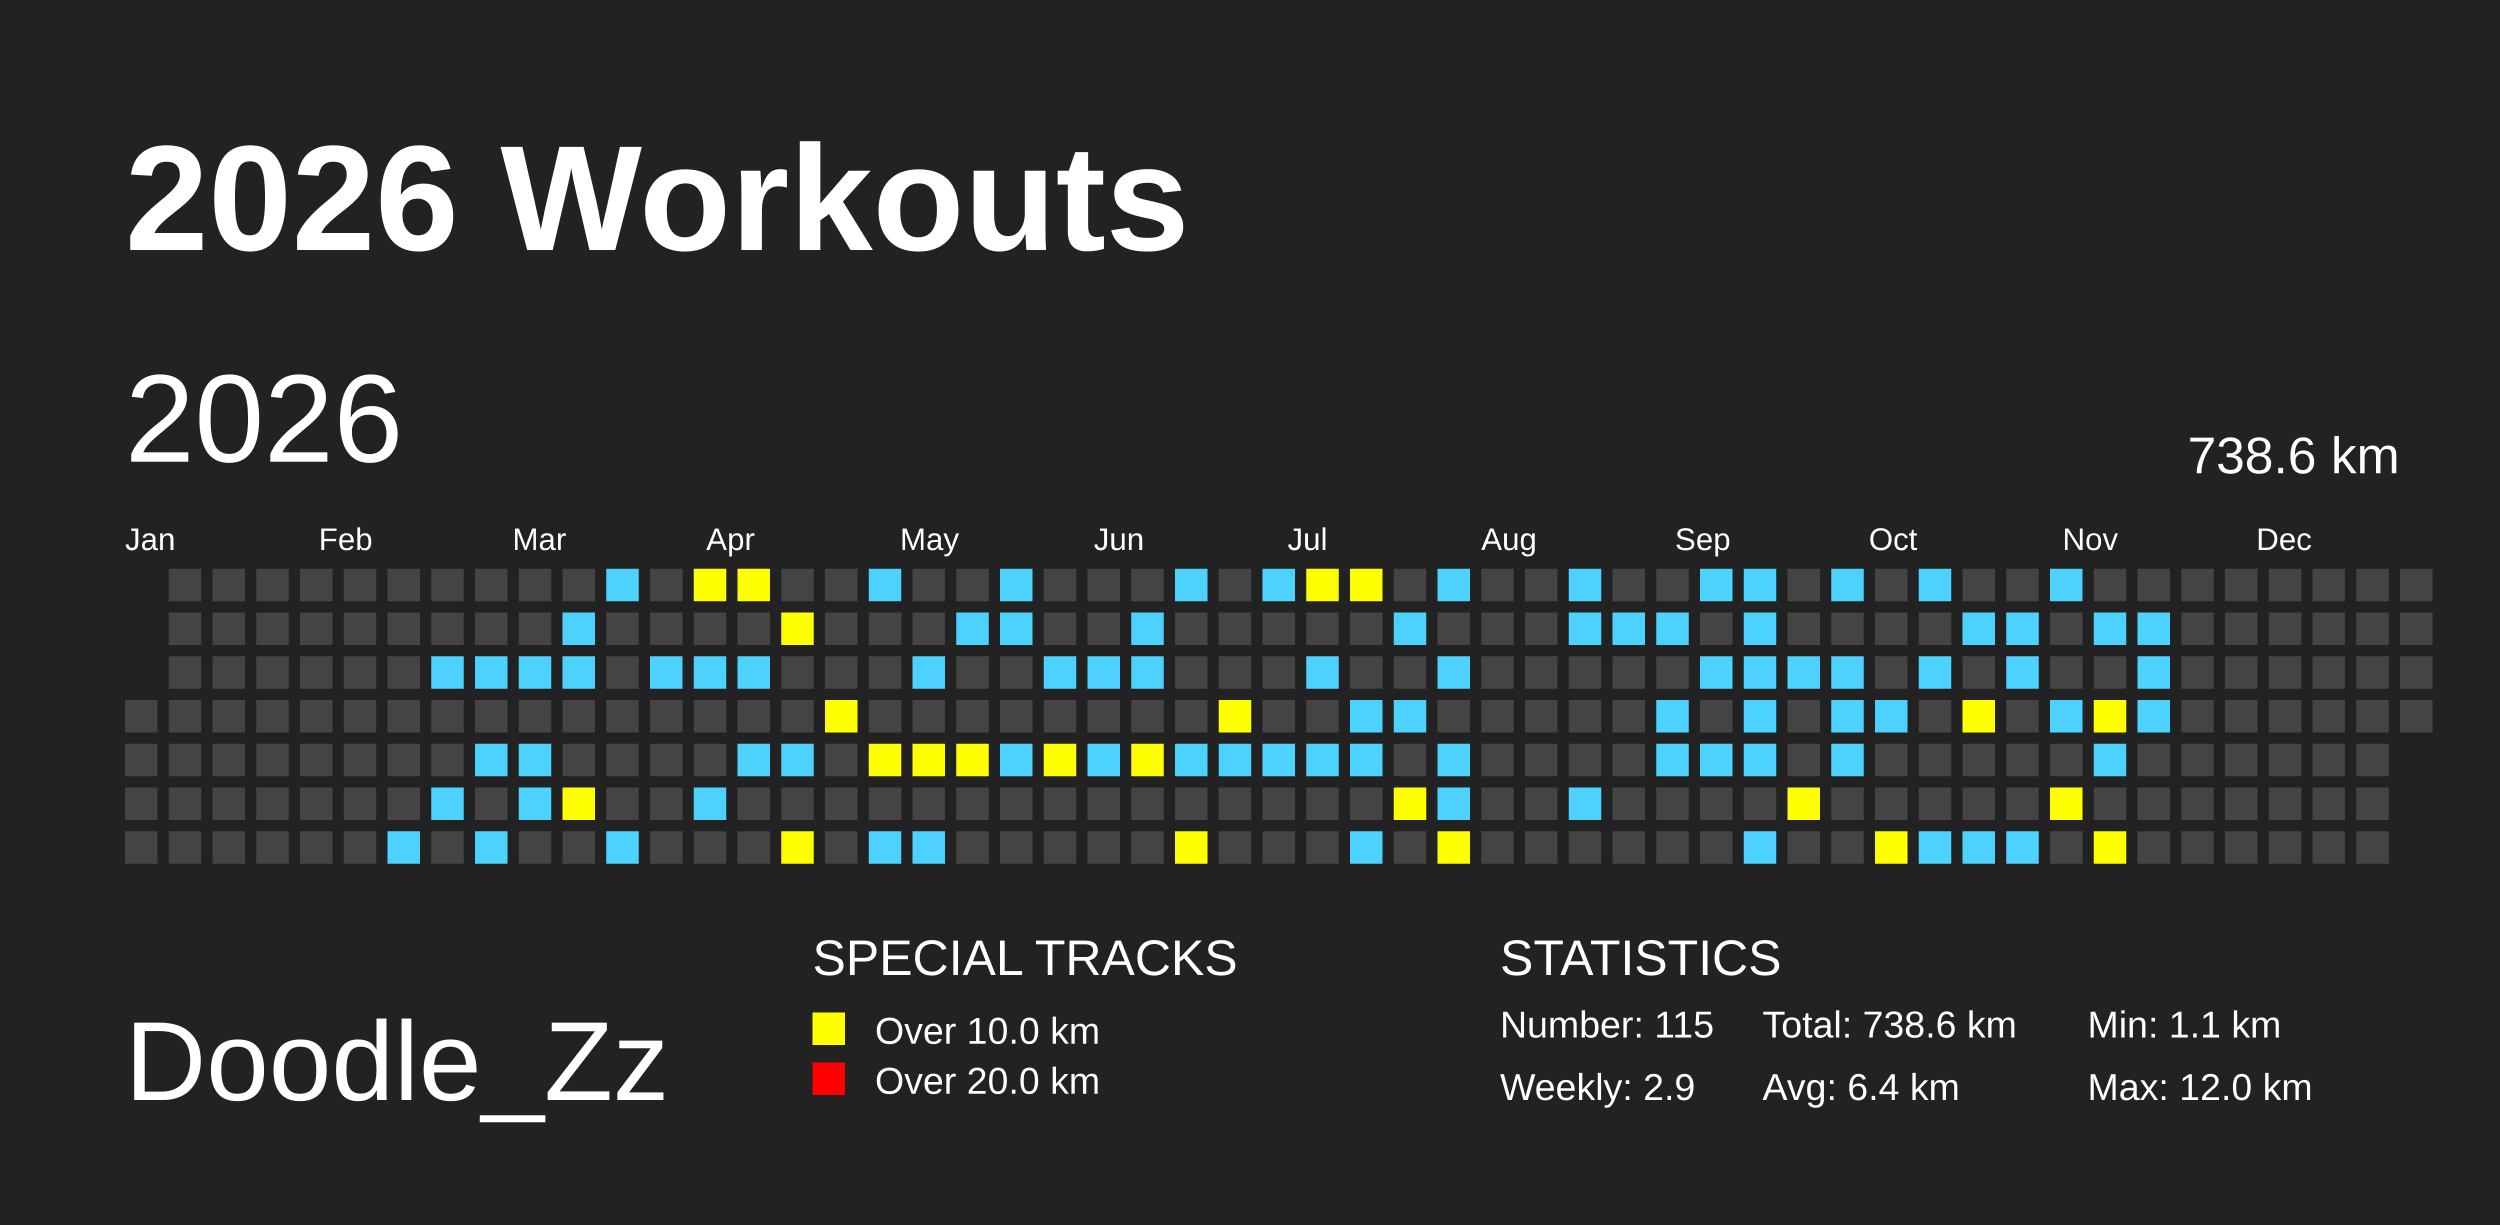
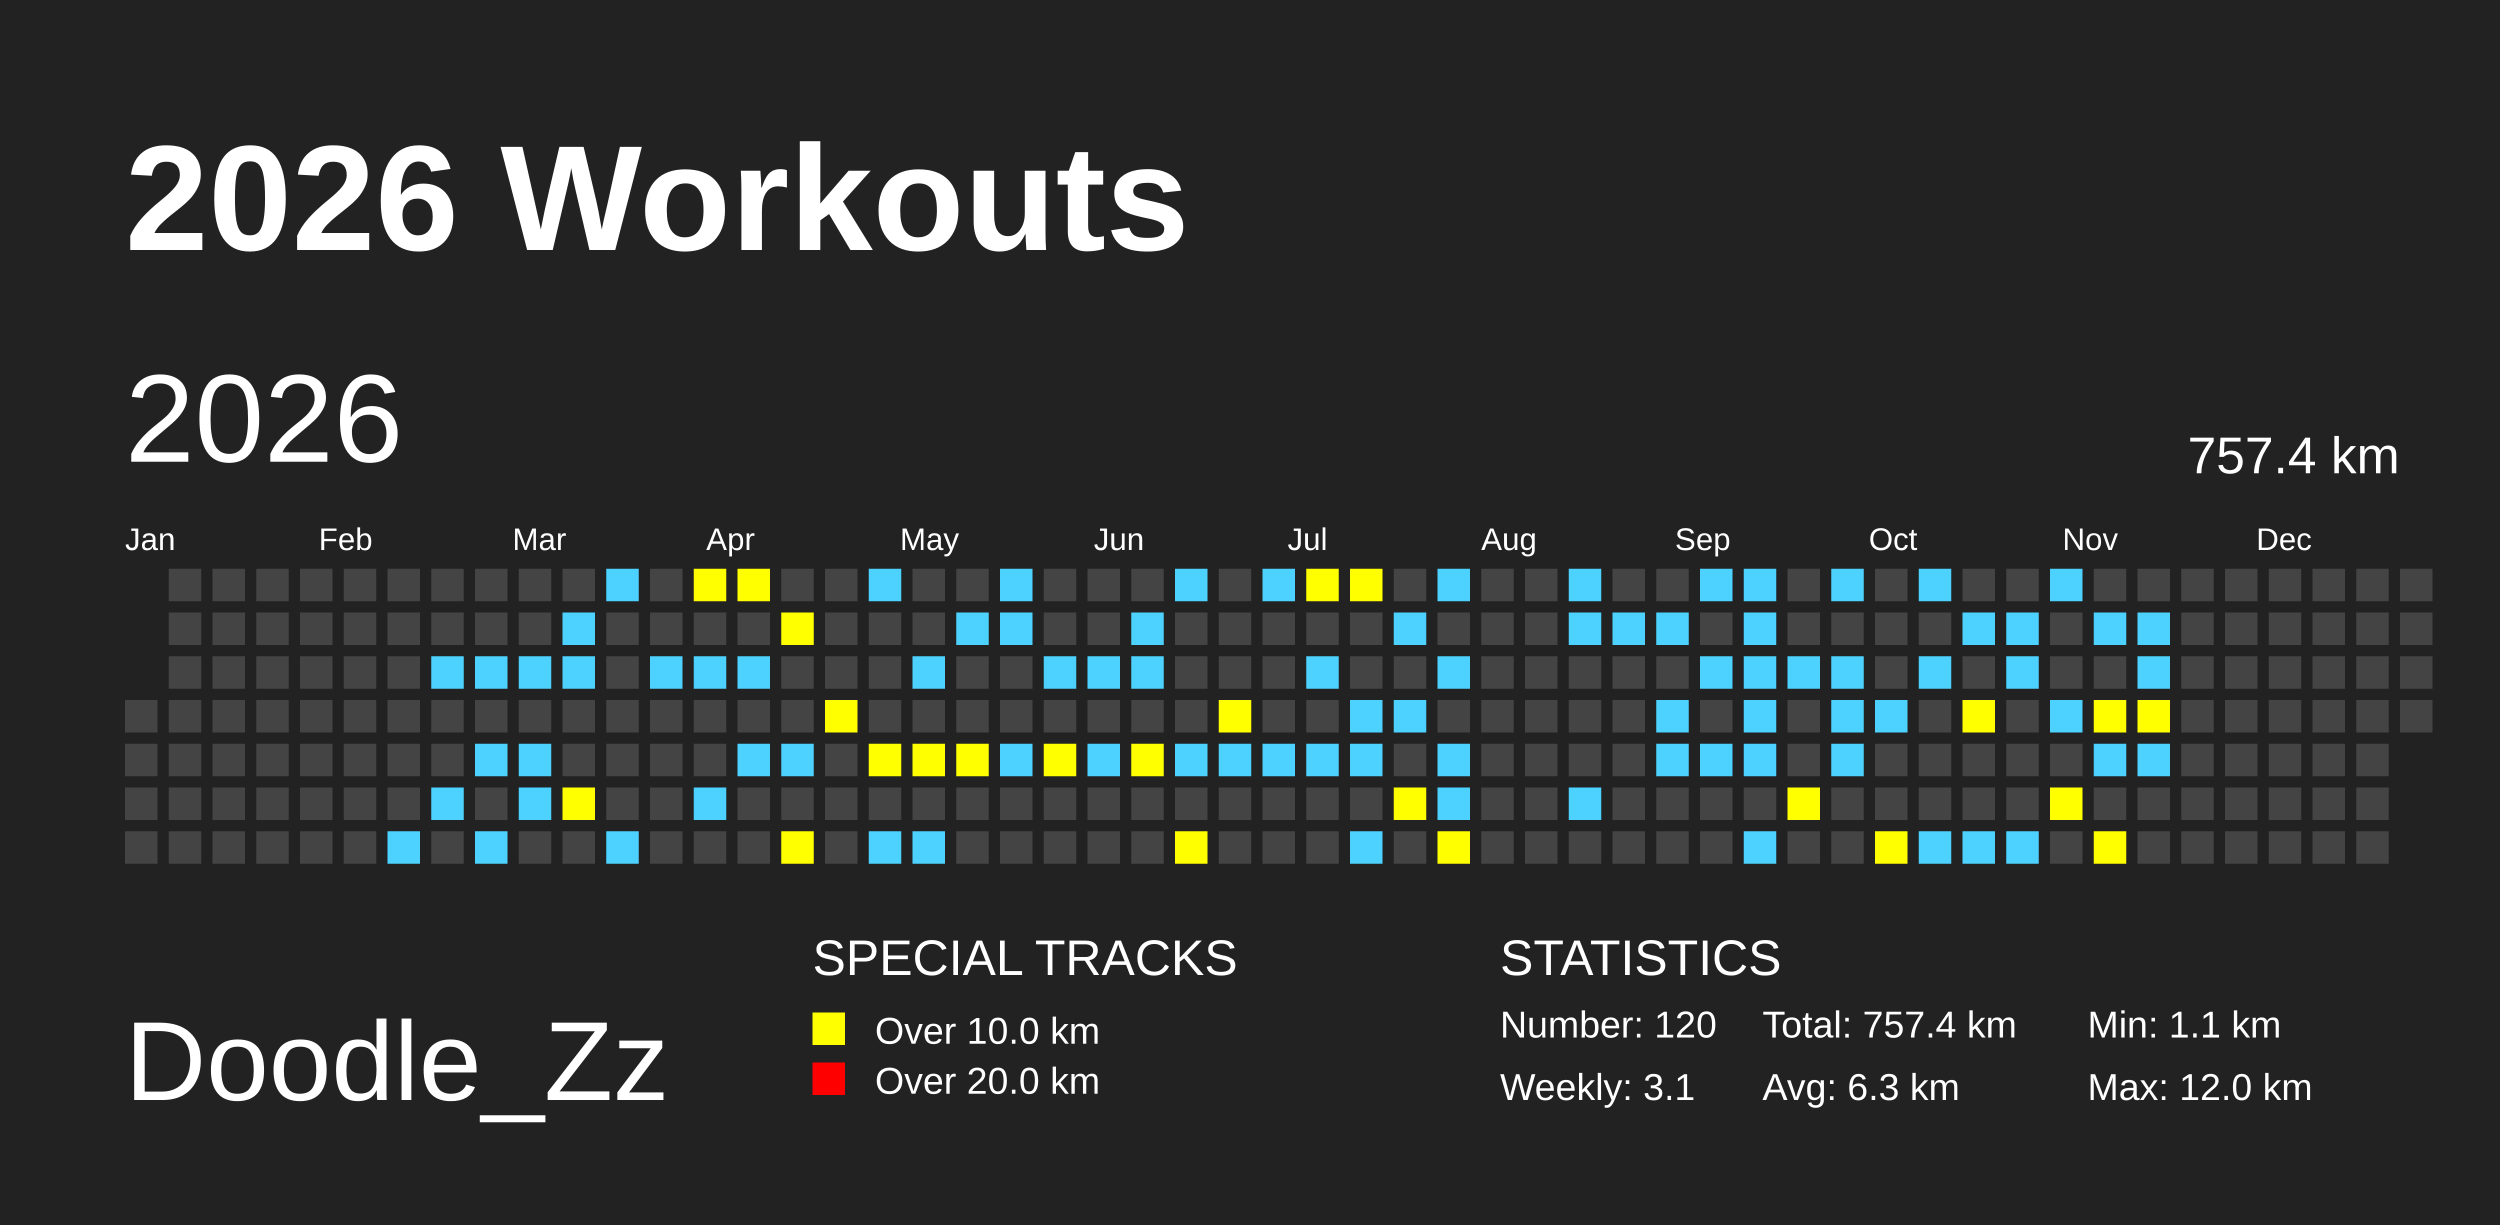
<svg xmlns="http://www.w3.org/2000/svg" baseProfile="full" height="98mm" version="1.1" viewBox="0,0,200,98" width="200mm">
  <defs>
    <pattern height="2" id="indoor-stripe" patternUnits="userSpaceOnUse" width="2">
      <line stroke="white" stroke-opacity="0.45" stroke-width="0.5" x1="0" x2="2" y1="2" y2="0" />
    </pattern>
  </defs>
  <rect fill="#222222" height="98" width="200" x="0" y="0" />
  <text fill="#FFFFFF" style="font-size:12px; font-family:Arial; font-weight:bold;" x="10" y="20">2026 Workouts</text>
  <text fill="#FFFFFF" style="font-size:9px; font-family:Arial" x="10" y="88">Doodle_Zz</text>
  <text fill="#FFFFFF" style="font-size:4px; font-family:Arial" x="65" y="78">SPECIAL TRACKS</text>
  <rect fill="yellow" height="2.6" width="2.6" x="65" y="81" />
  <text fill="#FFFFFF" style="font-size:3px; font-family:Arial" x="70" y="83.5">Over 10.0 km</text>
  <rect fill="red" height="2.6" width="2.6" x="65" y="85" />
  <text fill="#FFFFFF" style="font-size:3px; font-family:Arial" x="70" y="87.5">Over 20.0 km</text>
  <text fill="#FFFFFF" style="font-size:4px; font-family:Arial" x="120" y="78">STATISTICS</text>
-   <text fill="#FFFFFF" style="font-size:3px; font-family:Arial" x="120" y="83">Number: 115</text>
-   <text fill="#FFFFFF" style="font-size:3px; font-family:Arial" x="120" y="88">Weekly: 2.9</text>
-   <text fill="#FFFFFF" style="font-size:3px; font-family:Arial" x="141" y="83">Total: 738.6 km</text>
-   <text fill="#FFFFFF" style="font-size:3px; font-family:Arial" x="141" y="88">Avg: 6.4 km</text>
+   <text fill="#FFFFFF" style="font-size:3px; font-family:Arial" x="120" y="83">Number: 120</text>
+   <text fill="#FFFFFF" style="font-size:3px; font-family:Arial" x="120" y="88">Weekly: 3.1</text>
+   <text fill="#FFFFFF" style="font-size:3px; font-family:Arial" x="141" y="83">Total: 757.4 km</text>
+   <text fill="#FFFFFF" style="font-size:3px; font-family:Arial" x="141" y="88">Avg: 6.3 km</text>
  <text fill="#FFFFFF" style="font-size:3px; font-family:Arial" x="167" y="83">Min: 1.1 km</text>
  <text fill="#FFFFFF" style="font-size:3px; font-family:Arial" x="167" y="88">Max: 12.0 km</text>
  <text dominant-baseline="hanging" fill="#FFFFFF" style="font-size:10.0px; font-family:Arial;" x="10" y="30">2026</text>
-   <text dominant-baseline="hanging" fill="#FFFFFF" style="font-size:4.125px; font-family:Arial;" x="175" y="35">738.6 km</text>
+   <text dominant-baseline="hanging" fill="#FFFFFF" style="font-size:4.125px; font-family:Arial;" x="175" y="35">757.4 km</text>
  <text fill="#FFFFFF" style="font-size:2.5px; font-family:Arial" x="10.0" y="44">Jan</text>
  <text fill="#FFFFFF" style="font-size:2.5px; font-family:Arial" x="25.5" y="44">Feb</text>
  <text fill="#FFFFFF" style="font-size:2.5px; font-family:Arial" x="41.0" y="44">Mar</text>
  <text fill="#FFFFFF" style="font-size:2.5px; font-family:Arial" x="56.5" y="44">Apr</text>
  <text fill="#FFFFFF" style="font-size:2.5px; font-family:Arial" x="72.0" y="44">May</text>
  <text fill="#FFFFFF" style="font-size:2.5px; font-family:Arial" x="87.5" y="44">Jun</text>
  <text fill="#FFFFFF" style="font-size:2.5px; font-family:Arial" x="103.0" y="44">Jul</text>
  <text fill="#FFFFFF" style="font-size:2.5px; font-family:Arial" x="118.5" y="44">Aug</text>
  <text fill="#FFFFFF" style="font-size:2.5px; font-family:Arial" x="134.0" y="44">Sep</text>
  <text fill="#FFFFFF" style="font-size:2.5px; font-family:Arial" x="149.5" y="44">Oct</text>
  <text fill="#FFFFFF" style="font-size:2.5px; font-family:Arial" x="165.0" y="44">Nov</text>
  <text fill="#FFFFFF" style="font-size:2.5px; font-family:Arial" x="180.5" y="44">Dec</text>
  <rect fill="#444444" height="2.6" width="2.6" x="10.0" y="56.0" />
  <rect fill="#444444" height="2.6" width="2.6" x="10.0" y="59.5" />
  <rect fill="#444444" height="2.6" width="2.6" x="10.0" y="63.0" />
  <rect fill="#444444" height="2.6" width="2.6" x="10.0" y="66.5" />
  <rect fill="#444444" height="2.6" width="2.6" x="13.5" y="45.5" />
  <rect fill="#444444" height="2.6" width="2.6" x="13.5" y="49.0" />
  <rect fill="#444444" height="2.6" width="2.6" x="13.5" y="52.5" />
  <rect fill="#444444" height="2.6" width="2.6" x="13.5" y="56.0" />
  <rect fill="#444444" height="2.6" width="2.6" x="13.5" y="59.5" />
  <rect fill="#444444" height="2.6" width="2.6" x="13.5" y="63.0" />
  <rect fill="#444444" height="2.6" width="2.6" x="13.5" y="66.5" />
  <rect fill="#444444" height="2.6" width="2.6" x="17.0" y="45.5" />
  <rect fill="#444444" height="2.6" width="2.6" x="17.0" y="49.0" />
  <rect fill="#444444" height="2.6" width="2.6" x="17.0" y="52.5" />
  <rect fill="#444444" height="2.6" width="2.6" x="17.0" y="56.0" />
  <rect fill="#444444" height="2.6" width="2.6" x="17.0" y="59.5" />
  <rect fill="#444444" height="2.6" width="2.6" x="17.0" y="63.0" />
  <rect fill="#444444" height="2.6" width="2.6" x="17.0" y="66.5" />
  <rect fill="#444444" height="2.6" width="2.6" x="20.5" y="45.5" />
  <rect fill="#444444" height="2.6" width="2.6" x="20.5" y="49.0" />
  <rect fill="#444444" height="2.6" width="2.6" x="20.5" y="52.5" />
  <rect fill="#444444" height="2.6" width="2.6" x="20.5" y="56.0" />
  <rect fill="#444444" height="2.6" width="2.6" x="20.5" y="59.5" />
  <rect fill="#444444" height="2.6" width="2.6" x="20.5" y="63.0" />
  <rect fill="#444444" height="2.6" width="2.6" x="20.5" y="66.5" />
  <rect fill="#444444" height="2.6" width="2.6" x="24.0" y="45.5" />
  <rect fill="#444444" height="2.6" width="2.6" x="24.0" y="49.0" />
  <rect fill="#444444" height="2.6" width="2.6" x="24.0" y="52.5" />
  <rect fill="#444444" height="2.6" width="2.6" x="24.0" y="56.0" />
  <rect fill="#444444" height="2.6" width="2.6" x="24.0" y="59.5" />
  <rect fill="#444444" height="2.6" width="2.6" x="24.0" y="63.0" />
  <rect fill="#444444" height="2.6" width="2.6" x="24.0" y="66.5" />
  <rect fill="#444444" height="2.6" width="2.6" x="27.5" y="45.5" />
  <rect fill="#444444" height="2.6" width="2.6" x="27.5" y="49.0" />
  <rect fill="#444444" height="2.6" width="2.6" x="27.5" y="52.5" />
  <rect fill="#444444" height="2.6" width="2.6" x="27.5" y="56.0" />
  <rect fill="#444444" height="2.6" width="2.6" x="27.5" y="59.5" />
  <rect fill="#444444" height="2.6" width="2.6" x="27.5" y="63.0" />
  <rect fill="#444444" height="2.6" width="2.6" x="27.5" y="66.5" />
  <rect fill="#444444" height="2.6" width="2.6" x="31.0" y="45.5" />
  <rect fill="#444444" height="2.6" width="2.6" x="31.0" y="49.0" />
  <rect fill="#444444" height="2.6" width="2.6" x="31.0" y="52.5" />
  <rect fill="#444444" height="2.6" width="2.6" x="31.0" y="56.0" />
  <rect fill="#444444" height="2.6" width="2.6" x="31.0" y="59.5" />
  <rect fill="#444444" height="2.6" width="2.6" x="31.0" y="63.0" />
  <rect fill="#4DD2FF" height="2.6" width="2.6" x="31.0" y="66.5" />
  <rect fill="#444444" height="2.6" width="2.6" x="34.5" y="45.5" />
  <rect fill="#444444" height="2.6" width="2.6" x="34.5" y="49.0" />
  <rect fill="#4DD2FF" height="2.6" width="2.6" x="34.5" y="52.5" />
  <rect fill="#444444" height="2.6" width="2.6" x="34.5" y="56.0" />
  <rect fill="#444444" height="2.6" width="2.6" x="34.5" y="59.5" />
  <rect fill="#4DD2FF" height="2.6" width="2.6" x="34.5" y="63.0" />
  <rect fill="#444444" height="2.6" width="2.6" x="34.5" y="66.5" />
  <rect fill="#444444" height="2.6" width="2.6" x="38.0" y="45.5" />
  <rect fill="#444444" height="2.6" width="2.6" x="38.0" y="49.0" />
  <rect fill="#4DD2FF" height="2.6" width="2.6" x="38.0" y="52.5" />
  <rect fill="#444444" height="2.6" width="2.6" x="38.0" y="56.0" />
  <rect fill="#4DD2FF" height="2.6" width="2.6" x="38.0" y="59.5" />
  <rect fill="#444444" height="2.6" width="2.6" x="38.0" y="63.0" />
  <rect fill="#4DD2FF" height="2.6" width="2.6" x="38.0" y="66.5" />
  <rect fill="#444444" height="2.6" width="2.6" x="41.5" y="45.5" />
  <rect fill="#444444" height="2.6" width="2.6" x="41.5" y="49.0" />
  <rect fill="#4DD2FF" height="2.6" width="2.6" x="41.5" y="52.5" />
  <rect fill="#444444" height="2.6" width="2.6" x="41.5" y="56.0" />
  <rect fill="#4DD2FF" height="2.6" width="2.6" x="41.5" y="59.5" />
  <rect fill="#4DD2FF" height="2.6" width="2.6" x="41.5" y="63.0" />
  <rect fill="#444444" height="2.6" width="2.6" x="41.5" y="66.5" />
  <rect fill="#444444" height="2.6" width="2.6" x="45.0" y="45.5" />
  <rect fill="#4DD2FF" height="2.6" width="2.6" x="45.0" y="49.0" />
  <rect fill="#4DD2FF" height="2.6" width="2.6" x="45.0" y="52.5" />
  <rect fill="#444444" height="2.6" width="2.6" x="45.0" y="56.0" />
  <rect fill="#444444" height="2.6" width="2.6" x="45.0" y="59.5" />
  <rect fill="yellow" height="2.6" width="2.6" x="45.0" y="63.0" />
  <rect fill="#444444" height="2.6" width="2.6" x="45.0" y="66.5" />
  <rect fill="#4DD2FF" height="2.6" width="2.6" x="48.5" y="45.5" />
  <rect fill="#444444" height="2.6" width="2.6" x="48.5" y="49.0" />
  <rect fill="#444444" height="2.6" width="2.6" x="48.5" y="52.5" />
  <rect fill="#444444" height="2.6" width="2.6" x="48.5" y="56.0" />
  <rect fill="#444444" height="2.6" width="2.6" x="48.5" y="59.5" />
  <rect fill="#444444" height="2.6" width="2.6" x="48.5" y="63.0" />
  <rect fill="#4DD2FF" height="2.6" width="2.6" x="48.5" y="66.5" />
  <rect fill="#444444" height="2.6" width="2.6" x="52.0" y="45.5" />
  <rect fill="#444444" height="2.6" width="2.6" x="52.0" y="49.0" />
  <rect fill="#4DD2FF" height="2.6" width="2.6" x="52.0" y="52.5" />
  <rect fill="#444444" height="2.6" width="2.6" x="52.0" y="56.0" />
  <rect fill="#444444" height="2.6" width="2.6" x="52.0" y="59.5" />
  <rect fill="#444444" height="2.6" width="2.6" x="52.0" y="63.0" />
  <rect fill="#444444" height="2.6" width="2.6" x="52.0" y="66.5" />
  <rect fill="yellow" height="2.6" width="2.6" x="55.5" y="45.5" />
  <rect fill="#444444" height="2.6" width="2.6" x="55.5" y="49.0" />
  <rect fill="#4DD2FF" height="2.6" width="2.6" x="55.5" y="52.5" />
  <rect fill="#444444" height="2.6" width="2.6" x="55.5" y="56.0" />
  <rect fill="#444444" height="2.6" width="2.6" x="55.5" y="59.5" />
  <rect fill="#4DD2FF" height="2.6" width="2.6" x="55.5" y="63.0" />
  <rect fill="#444444" height="2.6" width="2.6" x="55.5" y="66.5" />
  <rect fill="yellow" height="2.6" width="2.6" x="59.0" y="45.5" />
  <rect fill="#444444" height="2.6" width="2.6" x="59.0" y="49.0" />
  <rect fill="#4DD2FF" height="2.6" width="2.6" x="59.0" y="52.5" />
  <rect fill="#444444" height="2.6" width="2.6" x="59.0" y="56.0" />
  <rect fill="#4DD2FF" height="2.6" width="2.6" x="59.0" y="59.5" />
  <rect fill="#444444" height="2.6" width="2.6" x="59.0" y="63.0" />
  <rect fill="#444444" height="2.6" width="2.6" x="59.0" y="66.5" />
  <rect fill="#444444" height="2.6" width="2.6" x="62.5" y="45.5" />
  <rect fill="yellow" height="2.6" width="2.6" x="62.5" y="49.0" />
  <rect fill="#444444" height="2.6" width="2.6" x="62.5" y="52.5" />
  <rect fill="#444444" height="2.6" width="2.6" x="62.5" y="56.0" />
  <rect fill="#4DD2FF" height="2.6" width="2.6" x="62.5" y="59.5" />
  <rect fill="#444444" height="2.6" width="2.6" x="62.5" y="63.0" />
  <rect fill="yellow" height="2.6" width="2.6" x="62.5" y="66.5" />
  <rect fill="#444444" height="2.6" width="2.6" x="66.0" y="45.5" />
  <rect fill="#444444" height="2.6" width="2.6" x="66.0" y="49.0" />
  <rect fill="#444444" height="2.6" width="2.6" x="66.0" y="52.5" />
  <rect fill="yellow" height="2.6" width="2.6" x="66.0" y="56.0" />
  <rect fill="#444444" height="2.6" width="2.6" x="66.0" y="59.5" />
  <rect fill="#444444" height="2.6" width="2.6" x="66.0" y="63.0" />
  <rect fill="#444444" height="2.6" width="2.6" x="66.0" y="66.5" />
  <rect fill="#4DD2FF" height="2.6" width="2.6" x="69.5" y="45.5" />
  <rect fill="#444444" height="2.6" width="2.6" x="69.5" y="49.0" />
  <rect fill="#444444" height="2.6" width="2.6" x="69.5" y="52.5" />
  <rect fill="#444444" height="2.6" width="2.6" x="69.5" y="56.0" />
  <rect fill="yellow" height="2.6" width="2.6" x="69.5" y="59.5" />
  <rect fill="#444444" height="2.6" width="2.6" x="69.5" y="63.0" />
  <rect fill="#4DD2FF" height="2.6" width="2.6" x="69.5" y="66.5" />
  <rect fill="#444444" height="2.6" width="2.6" x="73.0" y="45.5" />
  <rect fill="#444444" height="2.6" width="2.6" x="73.0" y="49.0" />
  <rect fill="#4DD2FF" height="2.6" width="2.6" x="73.0" y="52.5" />
  <rect fill="#444444" height="2.6" width="2.6" x="73.0" y="56.0" />
  <rect fill="yellow" height="2.6" width="2.6" x="73.0" y="59.5" />
  <rect fill="#444444" height="2.6" width="2.6" x="73.0" y="63.0" />
  <rect fill="#4DD2FF" height="2.6" width="2.6" x="73.0" y="66.5" />
  <rect fill="#444444" height="2.6" width="2.6" x="76.5" y="45.5" />
  <rect fill="#4DD2FF" height="2.6" width="2.6" x="76.5" y="49.0" />
  <rect fill="#444444" height="2.6" width="2.6" x="76.5" y="52.5" />
  <rect fill="#444444" height="2.6" width="2.6" x="76.5" y="56.0" />
  <rect fill="yellow" height="2.6" width="2.6" x="76.5" y="59.5" />
  <rect fill="#444444" height="2.6" width="2.6" x="76.5" y="63.0" />
  <rect fill="#444444" height="2.6" width="2.6" x="76.5" y="66.5" />
  <rect fill="#4DD2FF" height="2.6" width="2.6" x="80.0" y="45.5" />
  <rect fill="#4DD2FF" height="2.6" width="2.6" x="80.0" y="49.0" />
  <rect fill="#444444" height="2.6" width="2.6" x="80.0" y="52.5" />
  <rect fill="#444444" height="2.6" width="2.6" x="80.0" y="56.0" />
  <rect fill="#4DD2FF" height="2.6" width="2.6" x="80.0" y="59.5" />
  <rect fill="#444444" height="2.6" width="2.6" x="80.0" y="63.0" />
  <rect fill="#444444" height="2.6" width="2.6" x="80.0" y="66.5" />
  <rect fill="#444444" height="2.6" width="2.6" x="83.5" y="45.5" />
  <rect fill="#444444" height="2.6" width="2.6" x="83.5" y="49.0" />
  <rect fill="#4DD2FF" height="2.6" width="2.6" x="83.5" y="52.5" />
  <rect fill="#444444" height="2.6" width="2.6" x="83.5" y="56.0" />
  <rect fill="yellow" height="2.6" width="2.6" x="83.5" y="59.5" />
  <rect fill="#444444" height="2.6" width="2.6" x="83.5" y="63.0" />
  <rect fill="#444444" height="2.6" width="2.6" x="83.5" y="66.5" />
  <rect fill="#444444" height="2.6" width="2.6" x="87.0" y="45.5" />
  <rect fill="#444444" height="2.6" width="2.6" x="87.0" y="49.0" />
  <rect fill="#4DD2FF" height="2.6" width="2.6" x="87.0" y="52.5" />
  <rect fill="#444444" height="2.6" width="2.6" x="87.0" y="56.0" />
  <rect fill="#4DD2FF" height="2.6" width="2.6" x="87.0" y="59.5" />
  <rect fill="#444444" height="2.6" width="2.6" x="87.0" y="63.0" />
  <rect fill="#444444" height="2.6" width="2.6" x="87.0" y="66.5" />
  <rect fill="#444444" height="2.6" width="2.6" x="90.5" y="45.5" />
  <rect fill="#4DD2FF" height="2.6" width="2.6" x="90.5" y="49.0" />
  <rect fill="#4DD2FF" height="2.6" width="2.6" x="90.5" y="52.5" />
  <rect fill="#444444" height="2.6" width="2.6" x="90.5" y="56.0" />
  <rect fill="yellow" height="2.6" width="2.6" x="90.5" y="59.5" />
  <rect fill="#444444" height="2.6" width="2.6" x="90.5" y="63.0" />
  <rect fill="#444444" height="2.6" width="2.6" x="90.5" y="66.5" />
  <rect fill="#4DD2FF" height="2.6" width="2.6" x="94.0" y="45.5" />
  <rect fill="#444444" height="2.6" width="2.6" x="94.0" y="49.0" />
  <rect fill="#444444" height="2.6" width="2.6" x="94.0" y="52.5" />
  <rect fill="#444444" height="2.6" width="2.6" x="94.0" y="56.0" />
  <rect fill="#4DD2FF" height="2.6" width="2.6" x="94.0" y="59.5" />
  <rect fill="#444444" height="2.6" width="2.6" x="94.0" y="63.0" />
  <rect fill="yellow" height="2.6" width="2.6" x="94.0" y="66.5" />
  <rect fill="#444444" height="2.6" width="2.6" x="97.5" y="45.5" />
  <rect fill="#444444" height="2.6" width="2.6" x="97.5" y="49.0" />
  <rect fill="#444444" height="2.6" width="2.6" x="97.5" y="52.5" />
  <rect fill="yellow" height="2.6" width="2.6" x="97.5" y="56.0" />
  <rect fill="#4DD2FF" height="2.6" width="2.6" x="97.5" y="59.5" />
  <rect fill="#444444" height="2.6" width="2.6" x="97.5" y="63.0" />
  <rect fill="#444444" height="2.6" width="2.6" x="97.5" y="66.5" />
  <rect fill="#4DD2FF" height="2.6" width="2.6" x="101.0" y="45.5" />
  <rect fill="#444444" height="2.6" width="2.6" x="101.0" y="49.0" />
  <rect fill="#444444" height="2.6" width="2.6" x="101.0" y="52.5" />
  <rect fill="#444444" height="2.6" width="2.6" x="101.0" y="56.0" />
  <rect fill="#4DD2FF" height="2.6" width="2.6" x="101.0" y="59.5" />
  <rect fill="#444444" height="2.6" width="2.6" x="101.0" y="63.0" />
  <rect fill="#444444" height="2.6" width="2.6" x="101.0" y="66.5" />
  <rect fill="yellow" height="2.6" width="2.6" x="104.5" y="45.5" />
  <rect fill="#444444" height="2.6" width="2.6" x="104.5" y="49.0" />
  <rect fill="#4DD2FF" height="2.6" width="2.6" x="104.5" y="52.5" />
  <rect fill="#444444" height="2.6" width="2.6" x="104.5" y="56.0" />
  <rect fill="#4DD2FF" height="2.6" width="2.6" x="104.5" y="59.5" />
  <rect fill="#444444" height="2.6" width="2.6" x="104.5" y="63.0" />
  <rect fill="#444444" height="2.6" width="2.6" x="104.5" y="66.5" />
  <rect fill="yellow" height="2.6" width="2.6" x="108.0" y="45.5" />
  <rect fill="#444444" height="2.6" width="2.6" x="108.0" y="49.0" />
  <rect fill="#444444" height="2.6" width="2.6" x="108.0" y="52.5" />
  <rect fill="#4DD2FF" height="2.6" width="2.6" x="108.0" y="56.0" />
  <rect fill="#4DD2FF" height="2.6" width="2.6" x="108.0" y="59.5" />
  <rect fill="#444444" height="2.6" width="2.6" x="108.0" y="63.0" />
  <rect fill="#4DD2FF" height="2.6" width="2.6" x="108.0" y="66.5" />
  <rect fill="#444444" height="2.6" width="2.6" x="111.5" y="45.5" />
  <rect fill="#4DD2FF" height="2.6" width="2.6" x="111.5" y="49.0" />
  <rect fill="#444444" height="2.6" width="2.6" x="111.5" y="52.5" />
  <rect fill="#4DD2FF" height="2.6" width="2.6" x="111.5" y="56.0" />
  <rect fill="#444444" height="2.6" width="2.6" x="111.5" y="59.5" />
  <rect fill="yellow" height="2.6" width="2.6" x="111.5" y="63.0" />
  <rect fill="#444444" height="2.6" width="2.6" x="111.5" y="66.5" />
  <rect fill="#4DD2FF" height="2.6" width="2.6" x="115.0" y="45.5" />
  <rect fill="#444444" height="2.6" width="2.6" x="115.0" y="49.0" />
  <rect fill="#4DD2FF" height="2.6" width="2.6" x="115.0" y="52.5" />
  <rect fill="#444444" height="2.6" width="2.6" x="115.0" y="56.0" />
  <rect fill="#4DD2FF" height="2.6" width="2.6" x="115.0" y="59.5" />
  <rect fill="#4DD2FF" height="2.6" width="2.6" x="115.0" y="63.0" />
  <rect fill="yellow" height="2.6" width="2.6" x="115.0" y="66.5" />
  <rect fill="#444444" height="2.6" width="2.6" x="118.5" y="45.5" />
  <rect fill="#444444" height="2.6" width="2.6" x="118.5" y="49.0" />
  <rect fill="#444444" height="2.6" width="2.6" x="118.5" y="52.5" />
  <rect fill="#444444" height="2.6" width="2.6" x="118.5" y="56.0" />
  <rect fill="#444444" height="2.6" width="2.6" x="118.5" y="59.5" />
  <rect fill="#444444" height="2.6" width="2.6" x="118.5" y="63.0" />
  <rect fill="#444444" height="2.6" width="2.6" x="118.5" y="66.5" />
  <rect fill="#444444" height="2.6" width="2.6" x="122.0" y="45.5" />
  <rect fill="#444444" height="2.6" width="2.6" x="122.0" y="49.0" />
  <rect fill="#444444" height="2.6" width="2.6" x="122.0" y="52.5" />
  <rect fill="#444444" height="2.6" width="2.6" x="122.0" y="56.0" />
  <rect fill="#444444" height="2.6" width="2.6" x="122.0" y="59.5" />
  <rect fill="#444444" height="2.6" width="2.6" x="122.0" y="63.0" />
  <rect fill="#444444" height="2.6" width="2.6" x="122.0" y="66.5" />
  <rect fill="#4DD2FF" height="2.6" width="2.6" x="125.5" y="45.5" />
  <rect fill="#4DD2FF" height="2.6" width="2.6" x="125.5" y="49.0" />
  <rect fill="#444444" height="2.6" width="2.6" x="125.5" y="52.5" />
  <rect fill="#444444" height="2.6" width="2.6" x="125.5" y="56.0" />
  <rect fill="#444444" height="2.6" width="2.6" x="125.5" y="59.5" />
  <rect fill="#4DD2FF" height="2.6" width="2.6" x="125.5" y="63.0" />
  <rect fill="#444444" height="2.6" width="2.6" x="125.5" y="66.5" />
  <rect fill="#444444" height="2.6" width="2.6" x="129.0" y="45.5" />
  <rect fill="#4DD2FF" height="2.6" width="2.6" x="129.0" y="49.0" />
  <rect fill="#444444" height="2.6" width="2.6" x="129.0" y="52.5" />
  <rect fill="#444444" height="2.6" width="2.6" x="129.0" y="56.0" />
  <rect fill="#444444" height="2.6" width="2.6" x="129.0" y="59.5" />
  <rect fill="#444444" height="2.6" width="2.6" x="129.0" y="63.0" />
  <rect fill="#444444" height="2.6" width="2.6" x="129.0" y="66.5" />
  <rect fill="#444444" height="2.6" width="2.6" x="132.5" y="45.5" />
  <rect fill="#4DD2FF" height="2.6" width="2.6" x="132.5" y="49.0" />
  <rect fill="#444444" height="2.6" width="2.6" x="132.5" y="52.5" />
  <rect fill="#4DD2FF" height="2.6" width="2.6" x="132.5" y="56.0" />
  <rect fill="#4DD2FF" height="2.6" width="2.6" x="132.5" y="59.5" />
  <rect fill="#444444" height="2.6" width="2.6" x="132.5" y="63.0" />
  <rect fill="#444444" height="2.6" width="2.6" x="132.5" y="66.5" />
  <rect fill="#4DD2FF" height="2.6" width="2.6" x="136.0" y="45.5" />
  <rect fill="#444444" height="2.6" width="2.6" x="136.0" y="49.0" />
  <rect fill="#4DD2FF" height="2.6" width="2.6" x="136.0" y="52.5" />
  <rect fill="#444444" height="2.6" width="2.6" x="136.0" y="56.0" />
  <rect fill="#4DD2FF" height="2.6" width="2.6" x="136.0" y="59.5" />
  <rect fill="#444444" height="2.6" width="2.6" x="136.0" y="63.0" />
  <rect fill="#444444" height="2.6" width="2.6" x="136.0" y="66.5" />
  <rect fill="#4DD2FF" height="2.6" width="2.6" x="139.5" y="45.5" />
  <rect fill="#4DD2FF" height="2.6" width="2.6" x="139.5" y="49.0" />
  <rect fill="#4DD2FF" height="2.6" width="2.6" x="139.5" y="52.5" />
  <rect fill="#4DD2FF" height="2.6" width="2.6" x="139.5" y="56.0" />
  <rect fill="#4DD2FF" height="2.6" width="2.6" x="139.5" y="59.5" />
  <rect fill="#444444" height="2.6" width="2.6" x="139.5" y="63.0" />
  <rect fill="#4DD2FF" height="2.6" width="2.6" x="139.5" y="66.5" />
  <rect fill="#444444" height="2.6" width="2.6" x="143.0" y="45.5" />
  <rect fill="#444444" height="2.6" width="2.6" x="143.0" y="49.0" />
  <rect fill="#4DD2FF" height="2.6" width="2.6" x="143.0" y="52.5" />
  <rect fill="#444444" height="2.6" width="2.6" x="143.0" y="56.0" />
  <rect fill="#444444" height="2.6" width="2.6" x="143.0" y="59.5" />
  <rect fill="yellow" height="2.6" width="2.6" x="143.0" y="63.0" />
  <rect fill="#444444" height="2.6" width="2.6" x="143.0" y="66.5" />
  <rect fill="#4DD2FF" height="2.6" width="2.6" x="146.5" y="45.5" />
  <rect fill="#444444" height="2.6" width="2.6" x="146.5" y="49.0" />
  <rect fill="#4DD2FF" height="2.6" width="2.6" x="146.5" y="52.5" />
  <rect fill="#4DD2FF" height="2.6" width="2.6" x="146.5" y="56.0" />
  <rect fill="#4DD2FF" height="2.6" width="2.6" x="146.5" y="59.5" />
  <rect fill="#444444" height="2.6" width="2.6" x="146.5" y="63.0" />
  <rect fill="#444444" height="2.6" width="2.6" x="146.5" y="66.5" />
  <rect fill="#444444" height="2.6" width="2.6" x="150.0" y="45.5" />
  <rect fill="#444444" height="2.6" width="2.6" x="150.0" y="49.0" />
  <rect fill="#444444" height="2.6" width="2.6" x="150.0" y="52.5" />
  <rect fill="#4DD2FF" height="2.6" width="2.6" x="150.0" y="56.0" />
  <rect fill="#444444" height="2.6" width="2.6" x="150.0" y="59.5" />
  <rect fill="#444444" height="2.6" width="2.6" x="150.0" y="63.0" />
  <rect fill="yellow" height="2.6" width="2.6" x="150.0" y="66.5" />
  <rect fill="#4DD2FF" height="2.6" width="2.6" x="153.5" y="45.5" />
  <rect fill="#444444" height="2.6" width="2.6" x="153.5" y="49.0" />
  <rect fill="#4DD2FF" height="2.6" width="2.6" x="153.5" y="52.5" />
  <rect fill="#444444" height="2.6" width="2.6" x="153.5" y="56.0" />
  <rect fill="#444444" height="2.6" width="2.6" x="153.5" y="59.5" />
  <rect fill="#444444" height="2.6" width="2.6" x="153.5" y="63.0" />
  <rect fill="#4DD2FF" height="2.6" width="2.6" x="153.5" y="66.5" />
  <rect fill="#444444" height="2.6" width="2.6" x="157.0" y="45.5" />
  <rect fill="#4DD2FF" height="2.6" width="2.6" x="157.0" y="49.0" />
  <rect fill="#444444" height="2.6" width="2.6" x="157.0" y="52.5" />
  <rect fill="yellow" height="2.6" width="2.6" x="157.0" y="56.0" />
  <rect fill="#444444" height="2.6" width="2.6" x="157.0" y="59.5" />
  <rect fill="#444444" height="2.6" width="2.6" x="157.0" y="63.0" />
  <rect fill="#4DD2FF" height="2.6" width="2.6" x="157.0" y="66.5" />
  <rect fill="#444444" height="2.6" width="2.6" x="160.5" y="45.5" />
  <rect fill="#4DD2FF" height="2.6" width="2.6" x="160.5" y="49.0" />
  <rect fill="#4DD2FF" height="2.6" width="2.6" x="160.5" y="52.5" />
  <rect fill="#444444" height="2.6" width="2.6" x="160.5" y="56.0" />
  <rect fill="#444444" height="2.6" width="2.6" x="160.5" y="59.5" />
  <rect fill="#444444" height="2.6" width="2.6" x="160.5" y="63.0" />
  <rect fill="#4DD2FF" height="2.6" width="2.6" x="160.5" y="66.5" />
  <rect fill="#4DD2FF" height="2.6" width="2.6" x="164.0" y="45.5" />
  <rect fill="#444444" height="2.6" width="2.6" x="164.0" y="49.0" />
  <rect fill="#444444" height="2.6" width="2.6" x="164.0" y="52.5" />
  <rect fill="#4DD2FF" height="2.6" width="2.6" x="164.0" y="56.0" />
  <rect fill="#444444" height="2.6" width="2.6" x="164.0" y="59.5" />
  <rect fill="yellow" height="2.6" width="2.6" x="164.0" y="63.0" />
  <rect fill="#444444" height="2.6" width="2.6" x="164.0" y="66.5" />
  <rect fill="#444444" height="2.6" width="2.6" x="167.5" y="45.5" />
  <rect fill="#4DD2FF" height="2.6" width="2.6" x="167.5" y="49.0" />
  <rect fill="#444444" height="2.6" width="2.6" x="167.5" y="52.5" />
  <rect fill="yellow" height="2.6" width="2.6" x="167.5" y="56.0" />
  <rect fill="#4DD2FF" height="2.6" width="2.6" x="167.5" y="59.5" />
  <rect fill="#444444" height="2.6" width="2.6" x="167.5" y="63.0" />
  <rect fill="yellow" height="2.6" width="2.6" x="167.5" y="66.5" />
  <rect fill="#444444" height="2.6" width="2.6" x="171.0" y="45.5" />
  <rect fill="#4DD2FF" height="2.6" width="2.6" x="171.0" y="49.0" />
  <rect fill="#4DD2FF" height="2.6" width="2.6" x="171.0" y="52.5" />
-   <rect fill="#4DD2FF" height="2.6" width="2.6" x="171.0" y="56.0" />
-   <rect fill="#444444" height="2.6" width="2.6" x="171.0" y="59.5" />
+   <rect fill="yellow" height="2.6" width="2.6" x="171.0" y="56.0" />
+   <rect fill="#4DD2FF" height="2.6" width="2.6" x="171.0" y="59.5" />
  <rect fill="#444444" height="2.6" width="2.6" x="171.0" y="63.0" />
  <rect fill="#444444" height="2.6" width="2.6" x="171.0" y="66.5" />
  <rect fill="#444444" height="2.6" width="2.6" x="174.5" y="45.5" />
  <rect fill="#444444" height="2.6" width="2.6" x="174.5" y="49.0" />
  <rect fill="#444444" height="2.6" width="2.6" x="174.5" y="52.5" />
  <rect fill="#444444" height="2.6" width="2.6" x="174.5" y="56.0" />
  <rect fill="#444444" height="2.6" width="2.6" x="174.5" y="59.5" />
  <rect fill="#444444" height="2.6" width="2.6" x="174.5" y="63.0" />
  <rect fill="#444444" height="2.6" width="2.6" x="174.5" y="66.5" />
  <rect fill="#444444" height="2.6" width="2.6" x="178.0" y="45.5" />
  <rect fill="#444444" height="2.6" width="2.6" x="178.0" y="49.0" />
  <rect fill="#444444" height="2.6" width="2.6" x="178.0" y="52.5" />
  <rect fill="#444444" height="2.6" width="2.6" x="178.0" y="56.0" />
  <rect fill="#444444" height="2.6" width="2.6" x="178.0" y="59.5" />
  <rect fill="#444444" height="2.6" width="2.6" x="178.0" y="63.0" />
  <rect fill="#444444" height="2.6" width="2.6" x="178.0" y="66.5" />
  <rect fill="#444444" height="2.6" width="2.6" x="181.5" y="45.5" />
  <rect fill="#444444" height="2.6" width="2.6" x="181.5" y="49.0" />
  <rect fill="#444444" height="2.6" width="2.6" x="181.5" y="52.5" />
  <rect fill="#444444" height="2.6" width="2.6" x="181.5" y="56.0" />
  <rect fill="#444444" height="2.6" width="2.6" x="181.5" y="59.5" />
  <rect fill="#444444" height="2.6" width="2.6" x="181.5" y="63.0" />
  <rect fill="#444444" height="2.6" width="2.6" x="181.5" y="66.5" />
  <rect fill="#444444" height="2.6" width="2.6" x="185.0" y="45.5" />
  <rect fill="#444444" height="2.6" width="2.6" x="185.0" y="49.0" />
  <rect fill="#444444" height="2.6" width="2.6" x="185.0" y="52.5" />
  <rect fill="#444444" height="2.6" width="2.6" x="185.0" y="56.0" />
  <rect fill="#444444" height="2.6" width="2.6" x="185.0" y="59.5" />
  <rect fill="#444444" height="2.6" width="2.6" x="185.0" y="63.0" />
  <rect fill="#444444" height="2.6" width="2.6" x="185.0" y="66.5" />
  <rect fill="#444444" height="2.6" width="2.6" x="188.5" y="45.5" />
  <rect fill="#444444" height="2.6" width="2.6" x="188.5" y="49.0" />
  <rect fill="#444444" height="2.6" width="2.6" x="188.5" y="52.5" />
  <rect fill="#444444" height="2.6" width="2.6" x="188.5" y="56.0" />
  <rect fill="#444444" height="2.6" width="2.6" x="188.5" y="59.5" />
  <rect fill="#444444" height="2.6" width="2.6" x="188.5" y="63.0" />
  <rect fill="#444444" height="2.6" width="2.6" x="188.5" y="66.5" />
  <rect fill="#444444" height="2.6" width="2.6" x="192.0" y="45.5" />
  <rect fill="#444444" height="2.6" width="2.6" x="192.0" y="49.0" />
  <rect fill="#444444" height="2.6" width="2.6" x="192.0" y="52.5" />
  <rect fill="#444444" height="2.6" width="2.6" x="192.0" y="56.0" />
</svg>
